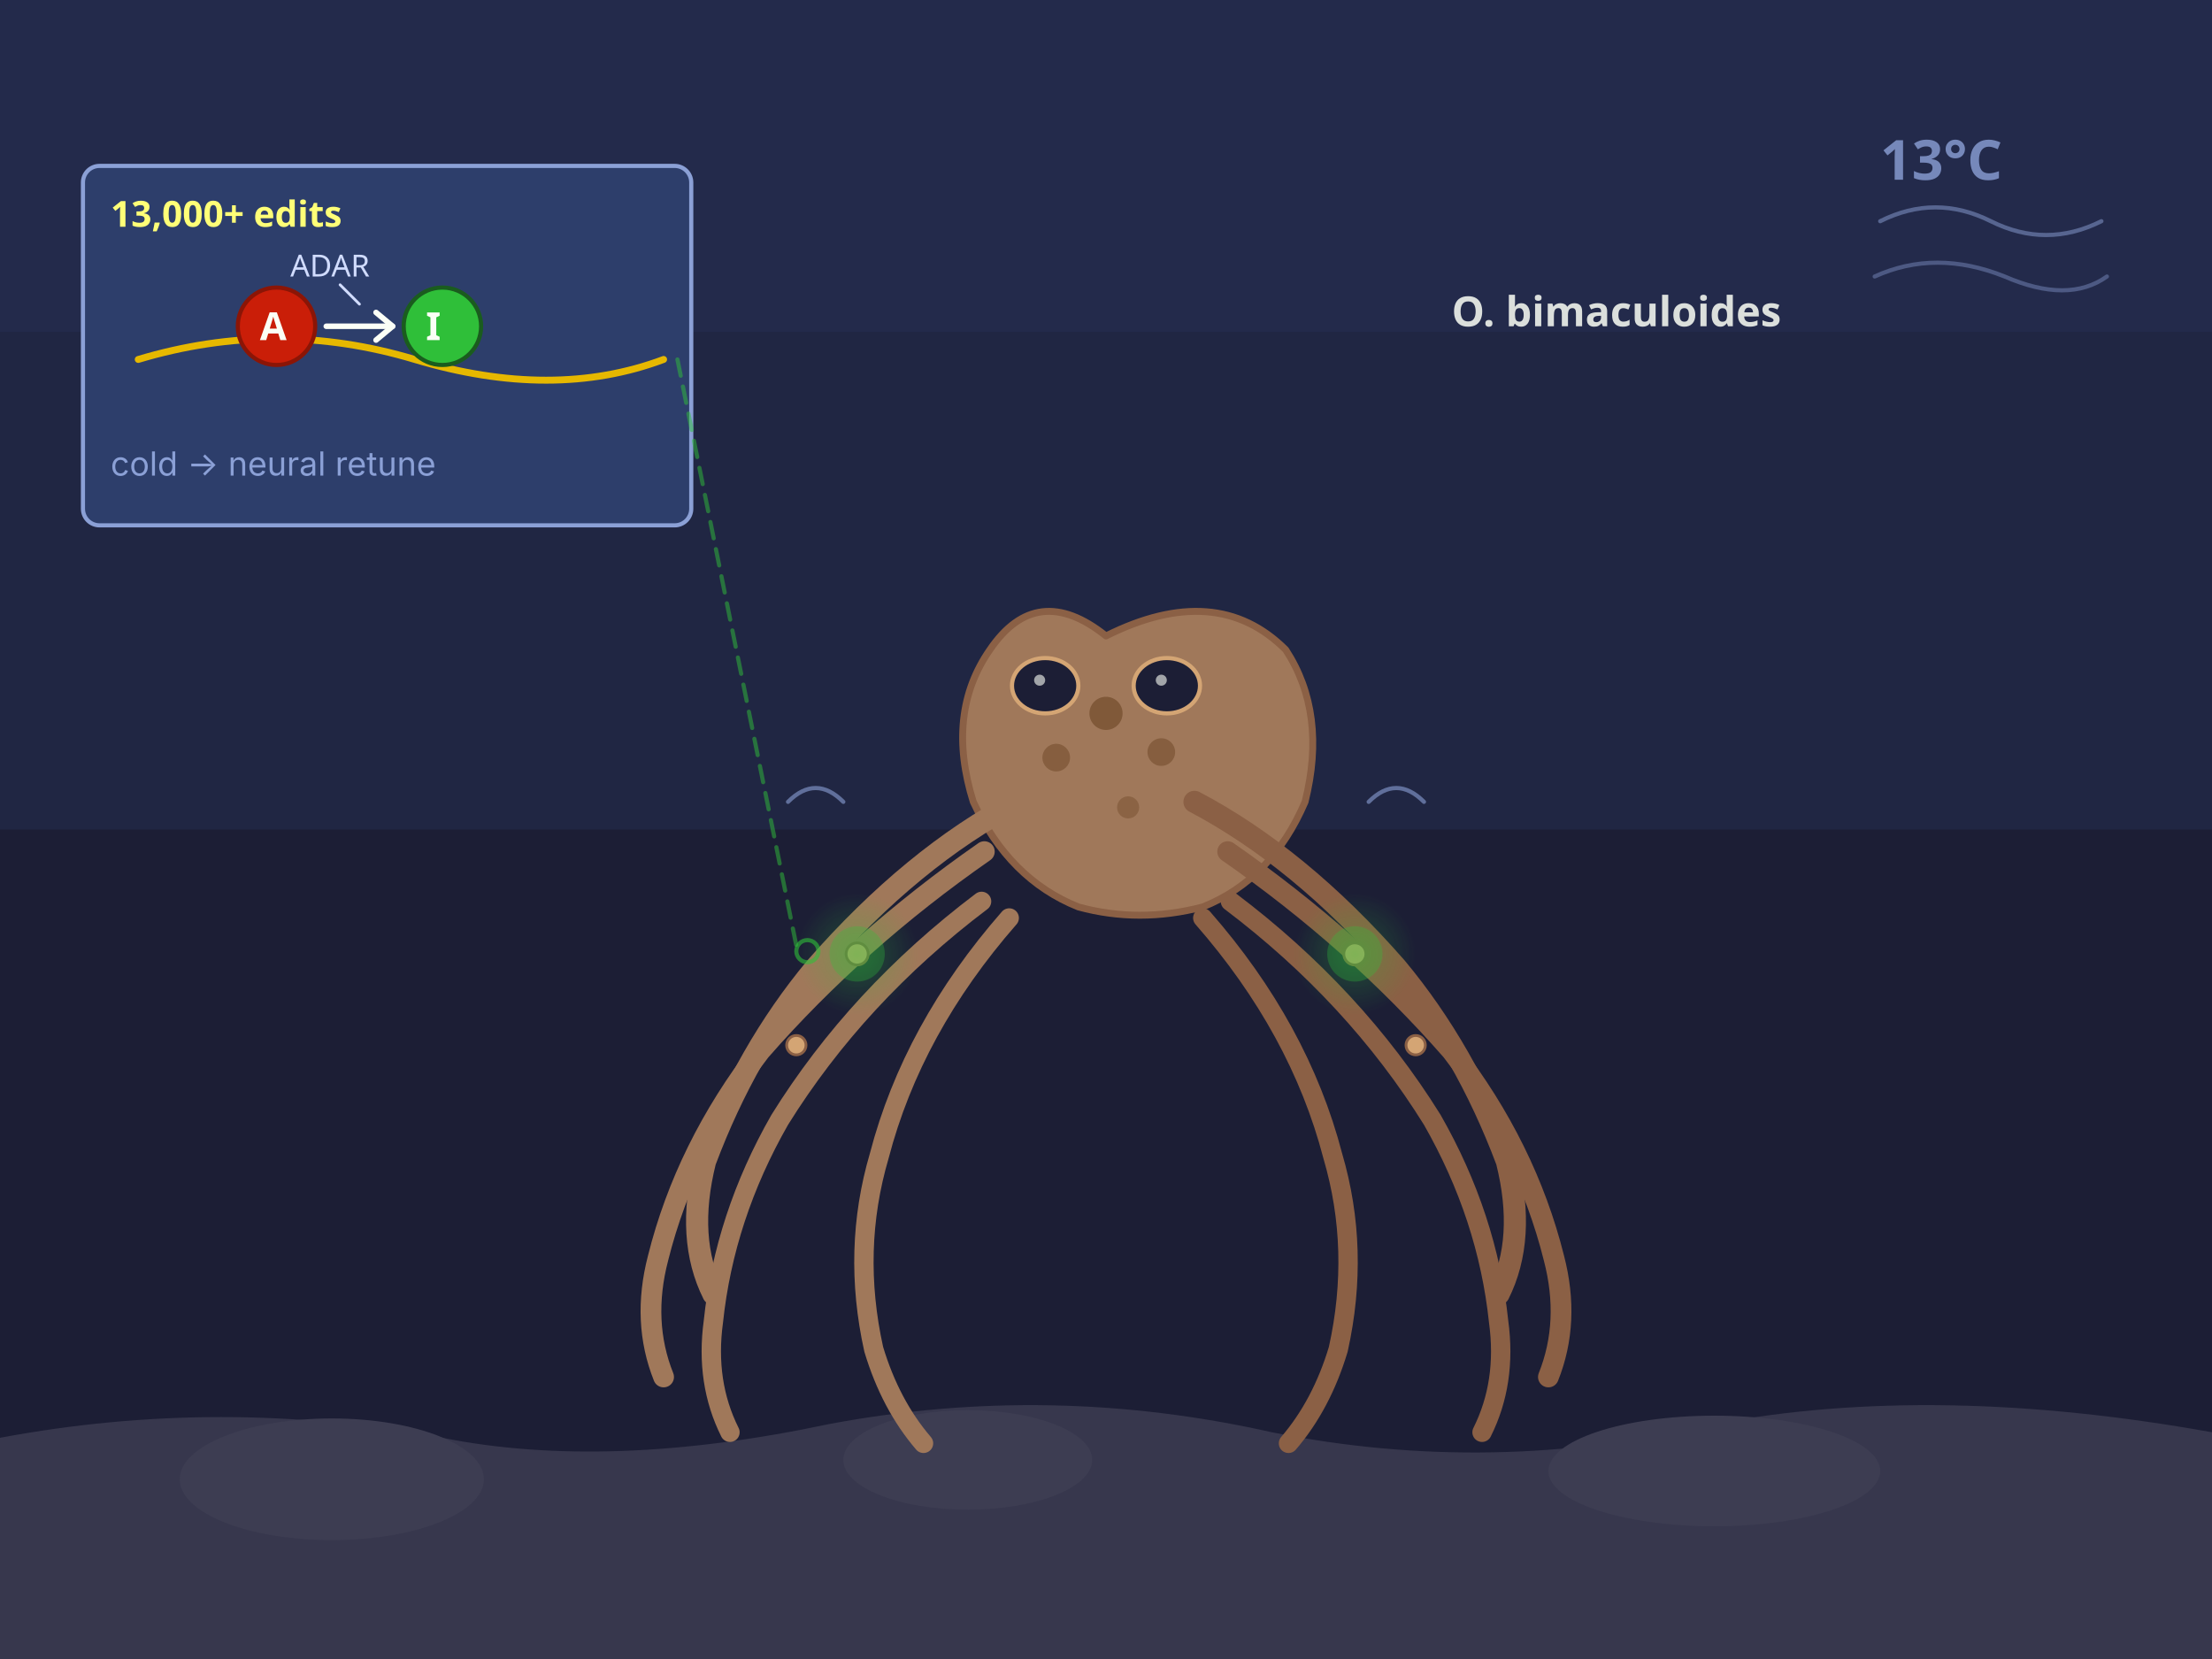
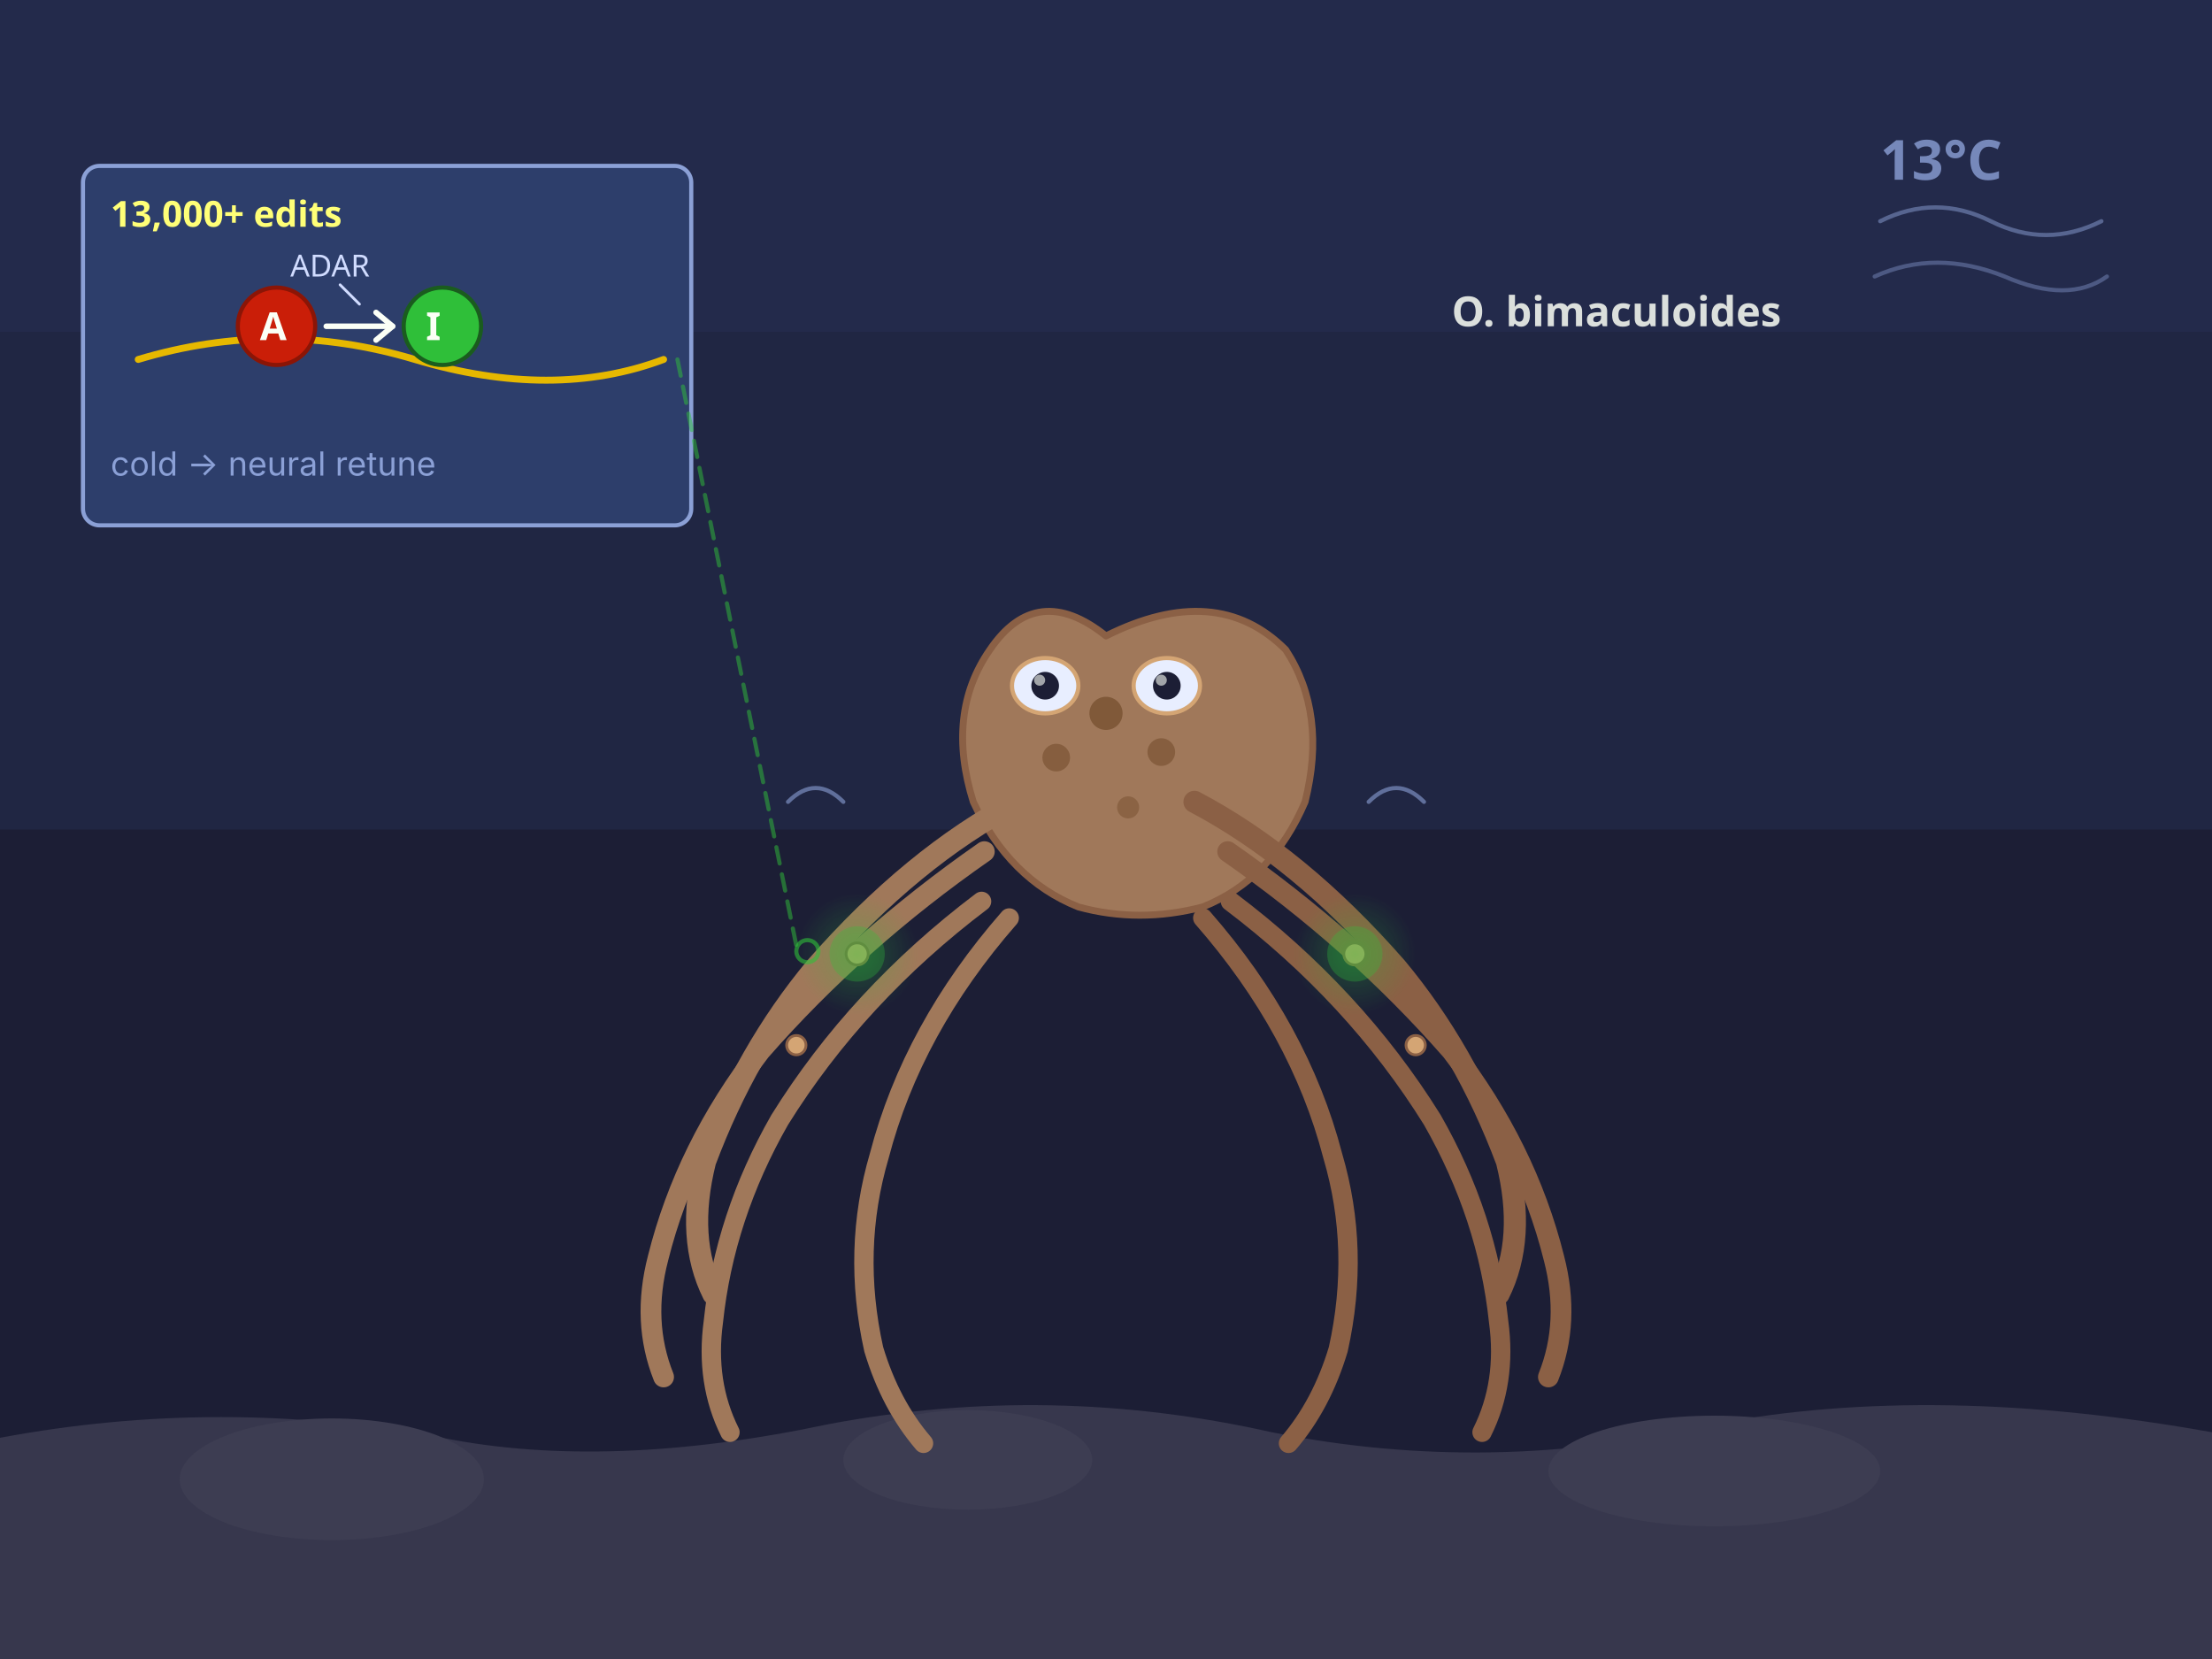
<svg xmlns="http://www.w3.org/2000/svg" viewBox="0 0 800 600" width="800" height="600">
  <defs>
    <radialGradient id="biolum-glow" cx="50%" cy="50%" r="50%">
      <stop offset="0%" stop-color="#2FBF39" stop-opacity="0.3" />
      <stop offset="100%" stop-color="#2FBF39" stop-opacity="0" />
    </radialGradient>
  </defs>
  <g id="bg" data-label="Cold deep ocean water environment, dark navy midnight">
    <rect width="800" height="600" fill="#1C1E35" />
    <rect x="0" y="0" width="800" height="300" fill="#2D3E6B" opacity="0.25" />
    <rect x="0" y="0" width="800" height="120" fill="#2D3E6B" opacity="0.2" />
  </g>
  <g id="context" data-label="Rocky ocean substrate and temperature context">
    <path d="M 0 520 Q 80 505 160 520 Q 220 532 300 515 Q 380 500 460 518 Q 540 534 620 515 Q 700 500 800 518 L 800 600 L 0 600 Z" fill="#3D3D52" opacity="0.8" />
    <ellipse cx="120" cy="535" rx="55" ry="22" fill="#3D3D52" />
    <ellipse cx="350" cy="528" rx="45" ry="18" fill="#3D3D52" />
    <ellipse cx="620" cy="532" rx="60" ry="20" fill="#3D3D52" />
    <path d="M 680 80 Q 700 70 720 80 Q 740 90 760 80" stroke="#8BA0D6" stroke-width="1.5" fill="none" opacity="0.5" stroke-linecap="round" />
    <path d="M 678 100 Q 700 90 725 100 Q 748 110 762 100" stroke="#8BA0D6" stroke-width="1.5" fill="none" opacity="0.4" stroke-linecap="round" />
    <text x="680" y="65" font-family="Barlow, system-ui, sans-serif" font-size="20" font-weight="700" fill="#8BA0D6" opacity="0.8">13°C</text>
  </g>
  <g id="subject" data-label="Octopus bimaculoides with arms spread, showing neural anatomy">
    <path d="M 400 230 Q 440 210 465 235 Q 480 258 472 290 Q 460 318 435 328 Q 412 334 390 328 Q 365 318 352 290 Q 342 258 358 235 Q 375 210 400 230 Z" fill="#A0785A" stroke="#8B6045" stroke-width="2.5" stroke-linecap="round" stroke-linejoin="round" />
    <circle cx="400" cy="258" r="6" fill="#6B4423" opacity="0.6" />
    <circle cx="420" cy="272" r="5" fill="#6B4423" opacity="0.5" />
    <circle cx="382" cy="274" r="5" fill="#6B4423" opacity="0.5" />
    <circle cx="408" cy="292" r="4" fill="#6B4423" opacity="0.4" />
-     <ellipse cx="378" cy="248" rx="12" ry="10" fill="#1C1E35" stroke="#D4A574" stroke-width="1.5" />
+     <ellipse cx="378" cy="248" rx="12" ry="10" fill="#E8EEFF" stroke="#D4A574" stroke-width="1.5" />
    <circle cx="378" cy="248" r="5" fill="#1C1E35" />
    <circle cx="376" cy="246" r="2" fill="#FBFFF6" opacity="0.6" />
-     <ellipse cx="422" cy="248" rx="12" ry="10" fill="#1C1E35" stroke="#D4A574" stroke-width="1.5" />
+     <ellipse cx="422" cy="248" rx="12" ry="10" fill="#E8EEFF" stroke="#D4A574" stroke-width="1.5" />
    <circle cx="422" cy="248" r="5" fill="#1C1E35" />
    <circle cx="420" cy="246" r="2" fill="#FBFFF6" opacity="0.6" />
    <path d="M 368 290 Q 330 310 295 350 Q 270 380 255 420 Q 248 448 258 468" stroke="#A0785A" stroke-width="8" fill="none" stroke-linecap="round" stroke-linejoin="round" />
    <path d="M 356 308 Q 310 340 275 380 Q 248 415 238 455 Q 232 478 240 498" stroke="#A0785A" stroke-width="7.5" fill="none" stroke-linecap="round" stroke-linejoin="round" />
    <path d="M 355 326 Q 310 360 282 405 Q 262 440 258 478 Q 255 500 264 518" stroke="#A0785A" stroke-width="7" fill="none" stroke-linecap="round" stroke-linejoin="round" />
    <path d="M 365 332 Q 330 372 318 418 Q 308 452 316 488 Q 322 508 334 522" stroke="#A0785A" stroke-width="7" fill="none" stroke-linecap="round" stroke-linejoin="round" />
    <path d="M 435 332 Q 470 372 482 418 Q 492 452 484 488 Q 478 508 466 522" stroke="#8B6045" stroke-width="7" fill="none" stroke-linecap="round" stroke-linejoin="round" />
    <path d="M 445 326 Q 490 360 518 405 Q 538 440 542 478 Q 545 500 536 518" stroke="#8B6045" stroke-width="7" fill="none" stroke-linecap="round" stroke-linejoin="round" />
    <path d="M 444 308 Q 490 340 525 380 Q 552 415 562 455 Q 568 478 560 498" stroke="#8B6045" stroke-width="7.5" fill="none" stroke-linecap="round" stroke-linejoin="round" />
    <path d="M 432 290 Q 470 310 505 350 Q 530 380 545 420 Q 552 448 542 468" stroke="#8B6045" stroke-width="8" fill="none" stroke-linecap="round" stroke-linejoin="round" />
    <circle cx="310" cy="345" r="4" fill="#D4A574" stroke="#8B6045" stroke-width="1" />
    <circle cx="288" cy="378" r="3.5" fill="#D4A574" stroke="#8B6045" stroke-width="1" />
    <circle cx="490" cy="345" r="4" fill="#D4A574" stroke="#8B6045" stroke-width="1" />
    <circle cx="512" cy="378" r="3.5" fill="#D4A574" stroke="#8B6045" stroke-width="1" />
  </g>
  <g id="detail-rna-editing" data-label="A-to-I RNA editing mechanism showing adenosine to inosine conversion">
    <rect x="30" y="60" width="220" height="130" rx="6" fill="#2D3E6B" stroke="#8BA0D6" stroke-width="1.5" />
    <path d="M 50 130 Q 100 115 150 130 Q 200 145 240 130" stroke="#E6B800" stroke-width="2.5" fill="none" stroke-linecap="round" />
    <circle cx="100" cy="118" r="14" fill="#CA1E08" stroke="#8B1506" stroke-width="1.5" />
    <text x="94" y="123" font-family="Barlow, system-ui, sans-serif" font-size="14" font-weight="700" fill="#FBFFF6">A</text>
    <path d="M 118 118 L 142 118" stroke="#FBFFF6" stroke-width="2" stroke-linecap="round" />
    <polyline points="136,113 142,118 136,123" fill="none" stroke="#FBFFF6" stroke-width="2" stroke-linecap="round" stroke-linejoin="round" />
    <circle cx="160" cy="118" r="14" fill="#2FBF39" stroke="#1A5C1E" stroke-width="1.5" />
    <text x="154" y="123" font-family="Barlow, system-ui, sans-serif" font-size="14" font-weight="700" fill="#FBFFF6">I</text>
    <text x="105" y="100" font-family="Barlow, system-ui, sans-serif" font-size="11" fill="#D1DCFF">ADAR</text>
    <line x1="123" y1="103" x2="130" y2="110" stroke="#D1DCFF" stroke-width="1" stroke-linecap="round" />
    <text x="40" y="82" font-family="Barlow, system-ui, sans-serif" font-size="13" font-weight="700" fill="#FFFF77">13,000+ edits</text>
    <text x="40" y="172" font-family="Inter, system-ui, sans-serif" font-size="12" fill="#8BA0D6">cold → neural retune</text>
  </g>
  <g id="detail-stellate" data-label="Stellate ganglion in octopus arm highlighted as editing hotspot">
    <circle cx="310" cy="345" r="22" fill="url(#biolum-glow)" />
    <circle cx="310" cy="345" r="10" fill="#2FBF39" opacity="0.3" />
    <circle cx="490" cy="345" r="22" fill="url(#biolum-glow)" />
    <circle cx="490" cy="345" r="10" fill="#2FBF39" opacity="0.3" />
  </g>
  <g id="label" data-label="Species label">
    <text x="525" y="118" font-family="Barlow, system-ui, sans-serif" font-size="15" font-weight="700" fill="#FBFFF6" opacity="0.85">O. bimaculoides</text>
  </g>
  <g id="overlay" data-label="Connection lines from RNA editing diagram to neural sites on arms">
    <line x1="245" y1="130" x2="288" y2="342" stroke="#2FBF39" stroke-width="1.5" stroke-dasharray="6 4" opacity="0.5" stroke-linecap="round" />
    <circle cx="292" cy="344" r="4" fill="none" stroke="#2FBF39" stroke-width="1.5" opacity="0.6" />
    <path d="M 285 290 Q 295 280 305 290" stroke="#8BA0D6" stroke-width="1.5" fill="none" opacity="0.6" stroke-linecap="round" />
    <path d="M 495 290 Q 505 280 515 290" stroke="#8BA0D6" stroke-width="1.5" fill="none" opacity="0.6" stroke-linecap="round" />
  </g>
</svg>
